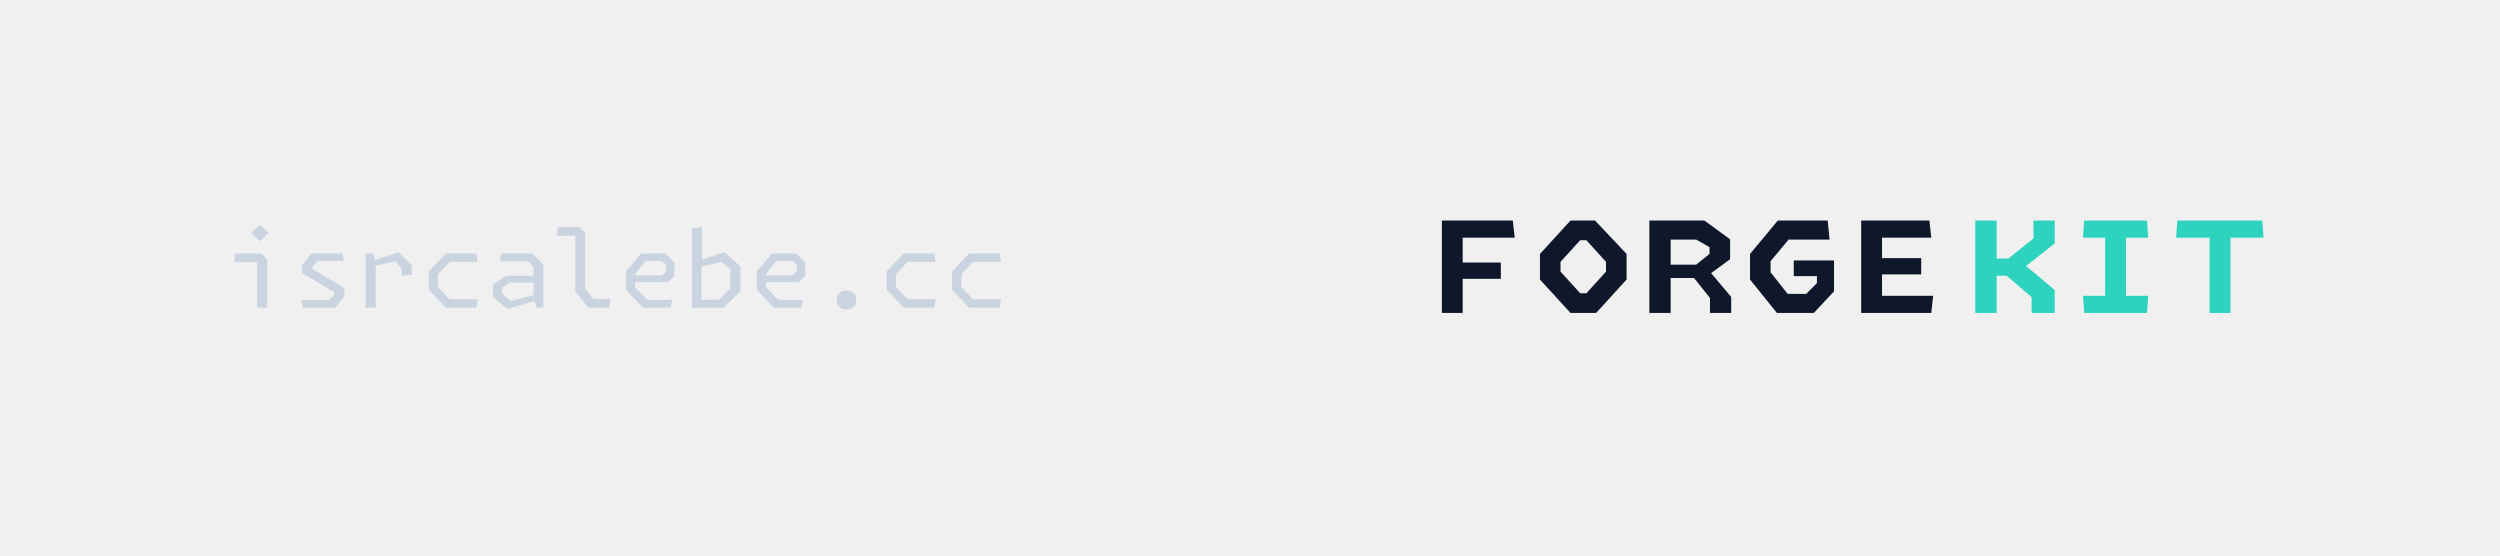
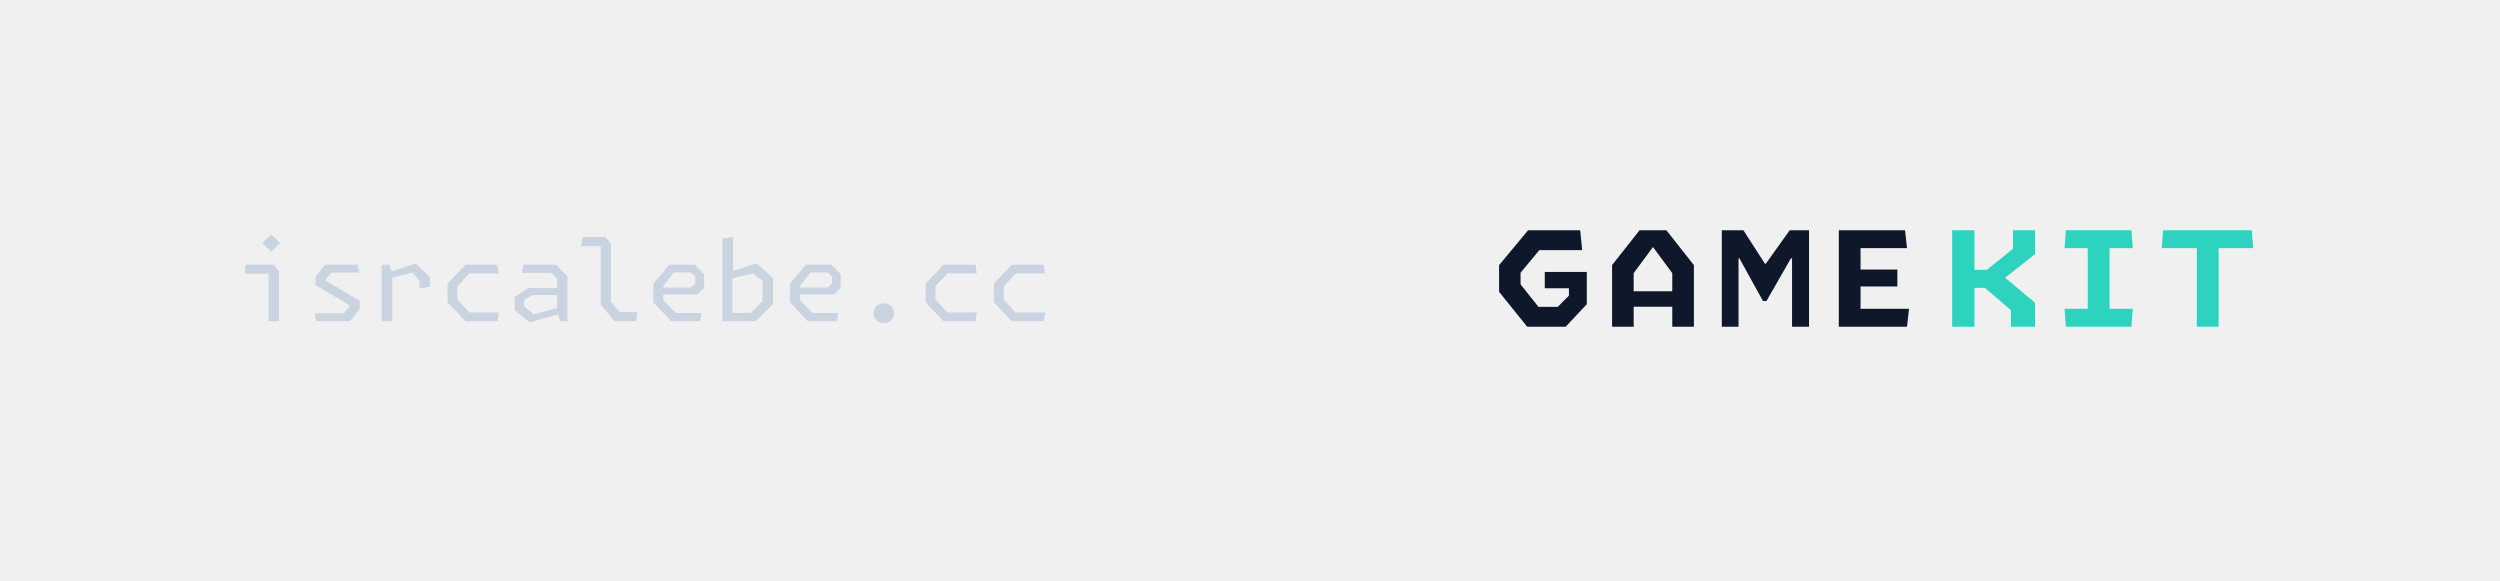
- <svg xmlns="http://www.w3.org/2000/svg" width="1422" height="316" viewBox="0 0 1422 316" fill="none">
-   <g clip-path="url(#clip0_16_17)">
+ <svg xmlns="http://www.w3.org/2000/svg" width="1362" height="316" viewBox="0 0 1362 316" fill="none">
+   <g clip-path="url(#clip0_31_54)">
    <path d="M146.27 175V149.14H133.16L133.88 144.19H148.94L152 147.64V175H146.27ZM142.85 132.46L147.8 127.78L152.72 132.46L147.8 137.17L142.85 132.46ZM172.197 175L171.507 170.68H187.287L190.227 167.29V166.18L171.867 155.35V150.73L177.147 144.19H194.937L195.627 148.51H180.567L177.627 151.9V152.98L195.927 163.84V168.46L190.647 175H172.197ZM228.514 157.06V152.77L224.674 148.54L213.694 151.18V175H207.964V144.19H212.134L213.394 147.88L226.594 143.47L234.214 151.06L234.304 156.19L228.514 157.06ZM253.571 175L243.821 164.71V154.48L253.571 144.19H270.941L271.751 148.96H255.791L249.191 155.92V163.27L255.791 170.23H271.751L270.941 175H253.571ZM305.148 175L303.948 171.22L288.588 175.69L280.368 168.91V161.86L287.808 156.85H303.528V151.93L300.378 148.66H284.298L285.018 144.19H302.988L309.108 150.64V175H305.148ZM285.528 166.9L290.568 171.22L303.528 167.83V160.75H289.878L285.528 163.6V166.9ZM334.795 175L327.265 166.06V134.08H316.615L317.305 129.1H329.785L332.845 132.55V164.32L337.615 170.05H347.245L346.555 175H334.795ZM365.702 175L355.952 164.71V154.48L364.682 144.19H378.482L383.612 149.38V156.88L379.802 160.48H361.322V163.48L368.222 170.53H382.262L381.542 175H365.702ZM361.322 156.64H376.442L378.842 154.45V150.64L376.382 148.45H367.112L361.322 155.92V156.64ZM393.579 175V130.09L399.369 129.1V147.58L412.179 143.47L421.149 151.54V165.67L411.669 175H393.579ZM399.009 170.5H409.089L415.449 163.96V153.16L410.379 148.93L399.009 151.66V170.5ZM440.116 175L430.366 164.71V154.48L439.096 144.19H452.896L458.026 149.38V156.88L454.216 160.48H435.736V163.48L442.636 170.53H456.676L455.956 175H440.116ZM435.736 156.64H450.856L453.256 154.45V150.64L450.796 148.45H441.526L435.736 155.92V156.64ZM481.463 176.05C478.403 176.05 475.913 174.01 475.913 170.62C475.913 167.2 478.403 165.25 481.463 165.25C484.553 165.25 487.013 167.2 487.013 170.62C487.013 174.01 484.553 176.05 481.463 176.05ZM514.02 175L504.27 164.71V154.48L514.02 144.19H531.39L532.2 148.96H516.24L509.64 155.92V163.27L516.24 170.23H532.2L531.39 175H514.02ZM551.227 175L541.477 164.71V154.48L551.227 144.19H568.597L569.407 148.96H553.447L546.847 155.92V163.27L553.447 170.23H569.407L568.597 175H551.227Z" fill="#CAD4E0" />
  </g>
-   <path d="M820.128 178V125.44H860.484L861.564 135.196H831.972V149.344H853.68V158.596H831.972V178H820.128ZM893.305 178L875.917 158.992V144.448L893.305 125.44H907.273L925.201 144.448V158.992L907.885 178H893.305ZM887.617 154.492L898.813 166.804H902.341L913.501 154.492V148.948L902.341 136.636H898.813L887.617 148.948V154.492ZM938.149 178V125.44H969.469L984.085 136.132V147.436L973.285 155.356L984.697 168.892V178H972.637V169.468L963.565 158.128H950.281V178H938.149ZM950.281 150.532H964.789L972.385 144.412V140.596L964.789 136.276H950.281V150.532ZM1010.71 178L995.414 158.992V144.448L1011.22 125.44H1039.59L1040.67 136.276H1017.34L1007.11 148.552V154.888L1016.83 167.164H1027.38L1033.47 161.044V157.048H1020.29V148.156H1043.19V165.724L1031.7 178H1010.71ZM1058.65 178V125.44H1097.43L1098.51 135.196H1070.5V146.824H1092.78V156.076H1070.5V168.244H1099.59L1098.51 178H1058.65Z" fill="#0F172A" />
-   <path d="M1155.58 178V169L1141.36 156.832H1135.68V178H1123.54V125.44H1135.68V147.04H1142.37L1156.66 135.556V125.44H1168.72V138.436L1152.42 151.288L1168.72 165.004V178H1155.58ZM1185.49 178L1184.77 168.244H1197.4V135.196H1184.77L1185.49 125.44H1221.2L1221.92 135.196H1209.28V168.244H1221.92L1221.2 178H1185.49ZM1256.83 178V135.196H1237.75L1238.47 125.44H1286.78L1287.5 135.196H1268.71V178H1256.83Z" fill="#2DD3BE" />
+   <path d="M832.008 178L816.708 158.992V144.448L832.512 125.44H860.88L861.96 136.276H838.632L828.408 148.552V154.888L838.128 167.164H848.676L854.76 161.044V157.048H841.584V148.156H864.48V165.724L852.996 178H832.008ZM878.257 178V144.412L893.233 125.44H907.849L922.825 144.412V178H911.053V167.092H890.029V178H878.257ZM890.029 158.668H911.053V148.804L900.541 134.584L890.029 148.804V158.668ZM938.041 178V125.44H949.813L961.549 143.692H961.981L975.049 125.44H985.562V178H976.31V140.776H975.662L962.377 163.996H960.469L947.653 140.776H947.149V178H938.041ZM1001.79 178V125.44H1037.86L1038.94 135.196H1013.63V146.824H1033.68V156.076H1013.63V168.244H1040.02L1038.94 178H1001.79Z" fill="#0F172A" />
+   <path d="M1095.58 178V169L1081.36 156.832H1075.68V178H1063.54V125.44H1075.68V147.04H1082.37L1096.66 135.556V125.44H1108.72V138.436L1092.42 151.288L1108.72 165.004V178H1095.58ZM1125.49 178L1124.77 168.244H1137.4V135.196H1124.77L1125.49 125.44H1161.2L1161.92 135.196H1149.28V168.244H1161.92L1161.2 178H1125.49ZM1196.83 178V135.196H1177.75L1178.47 125.44H1226.78L1227.5 135.196H1208.71V178H1196.83Z" fill="#2DD3BE" />
  <defs>
-     <clipPath id="clip0_16_17">
+     <clipPath id="clip0_31_54">
      <rect width="673" height="60" fill="white" transform="translate(128 128)" />
    </clipPath>
  </defs>
</svg>
